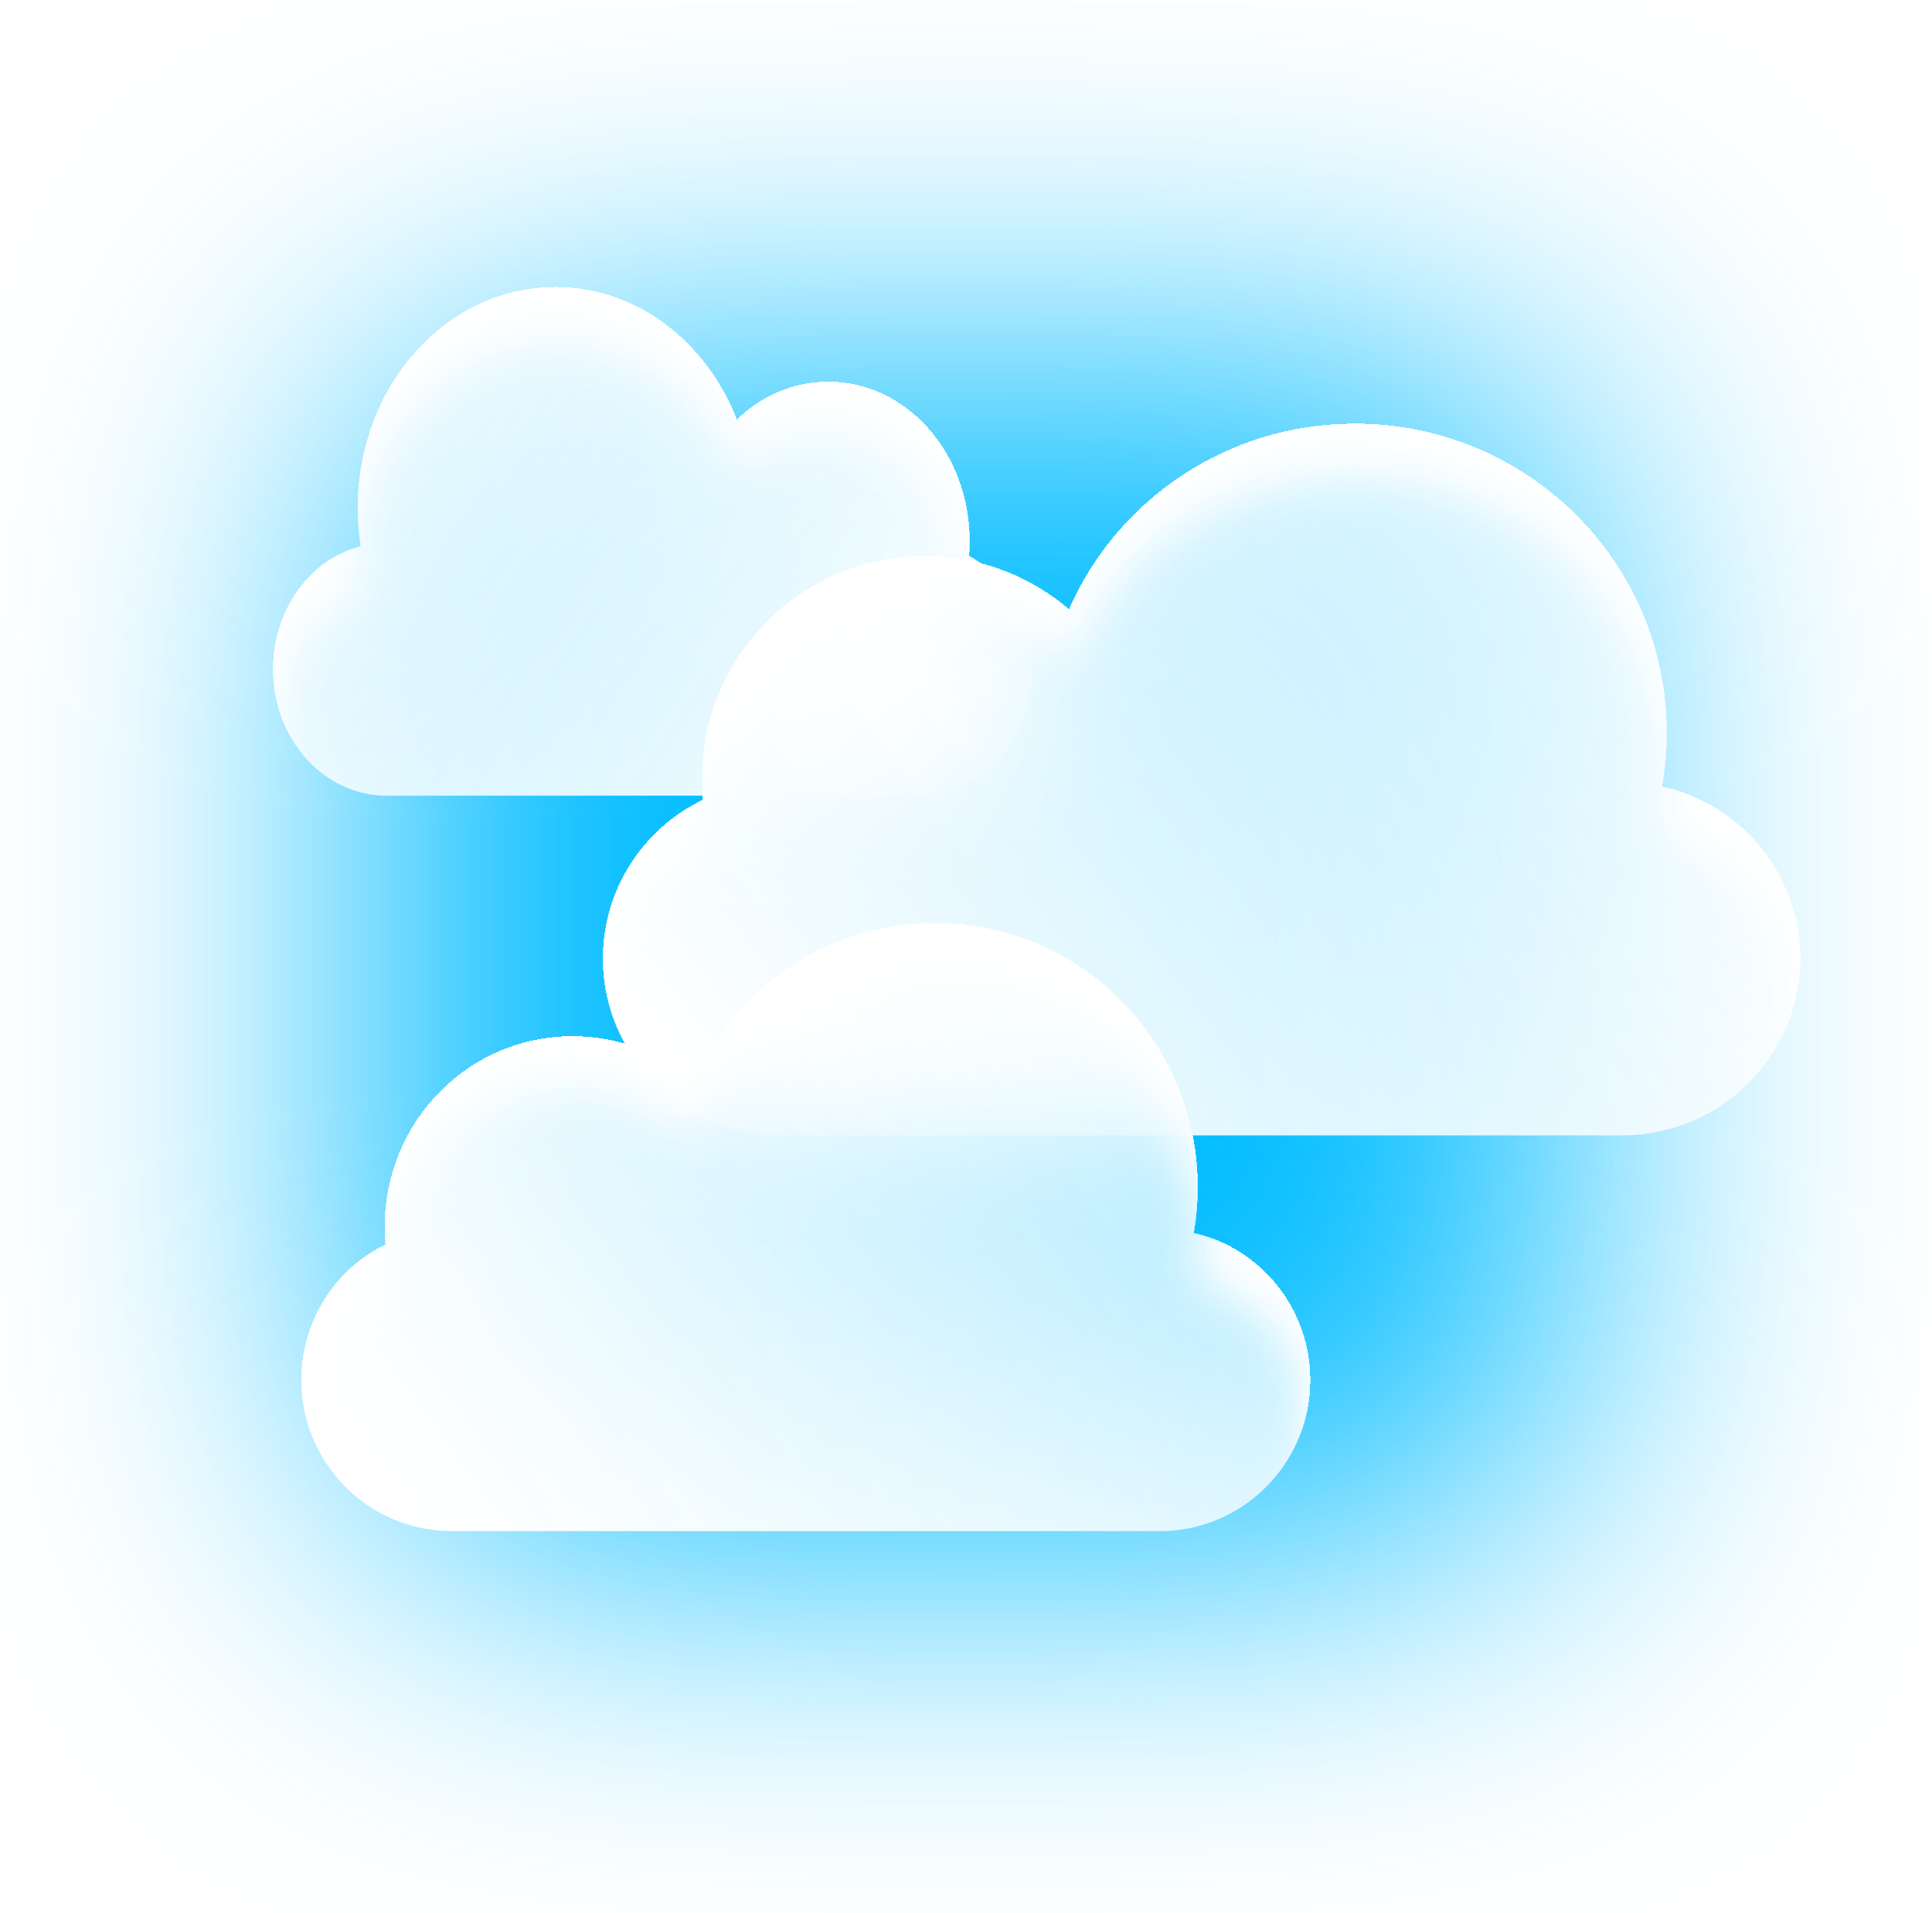
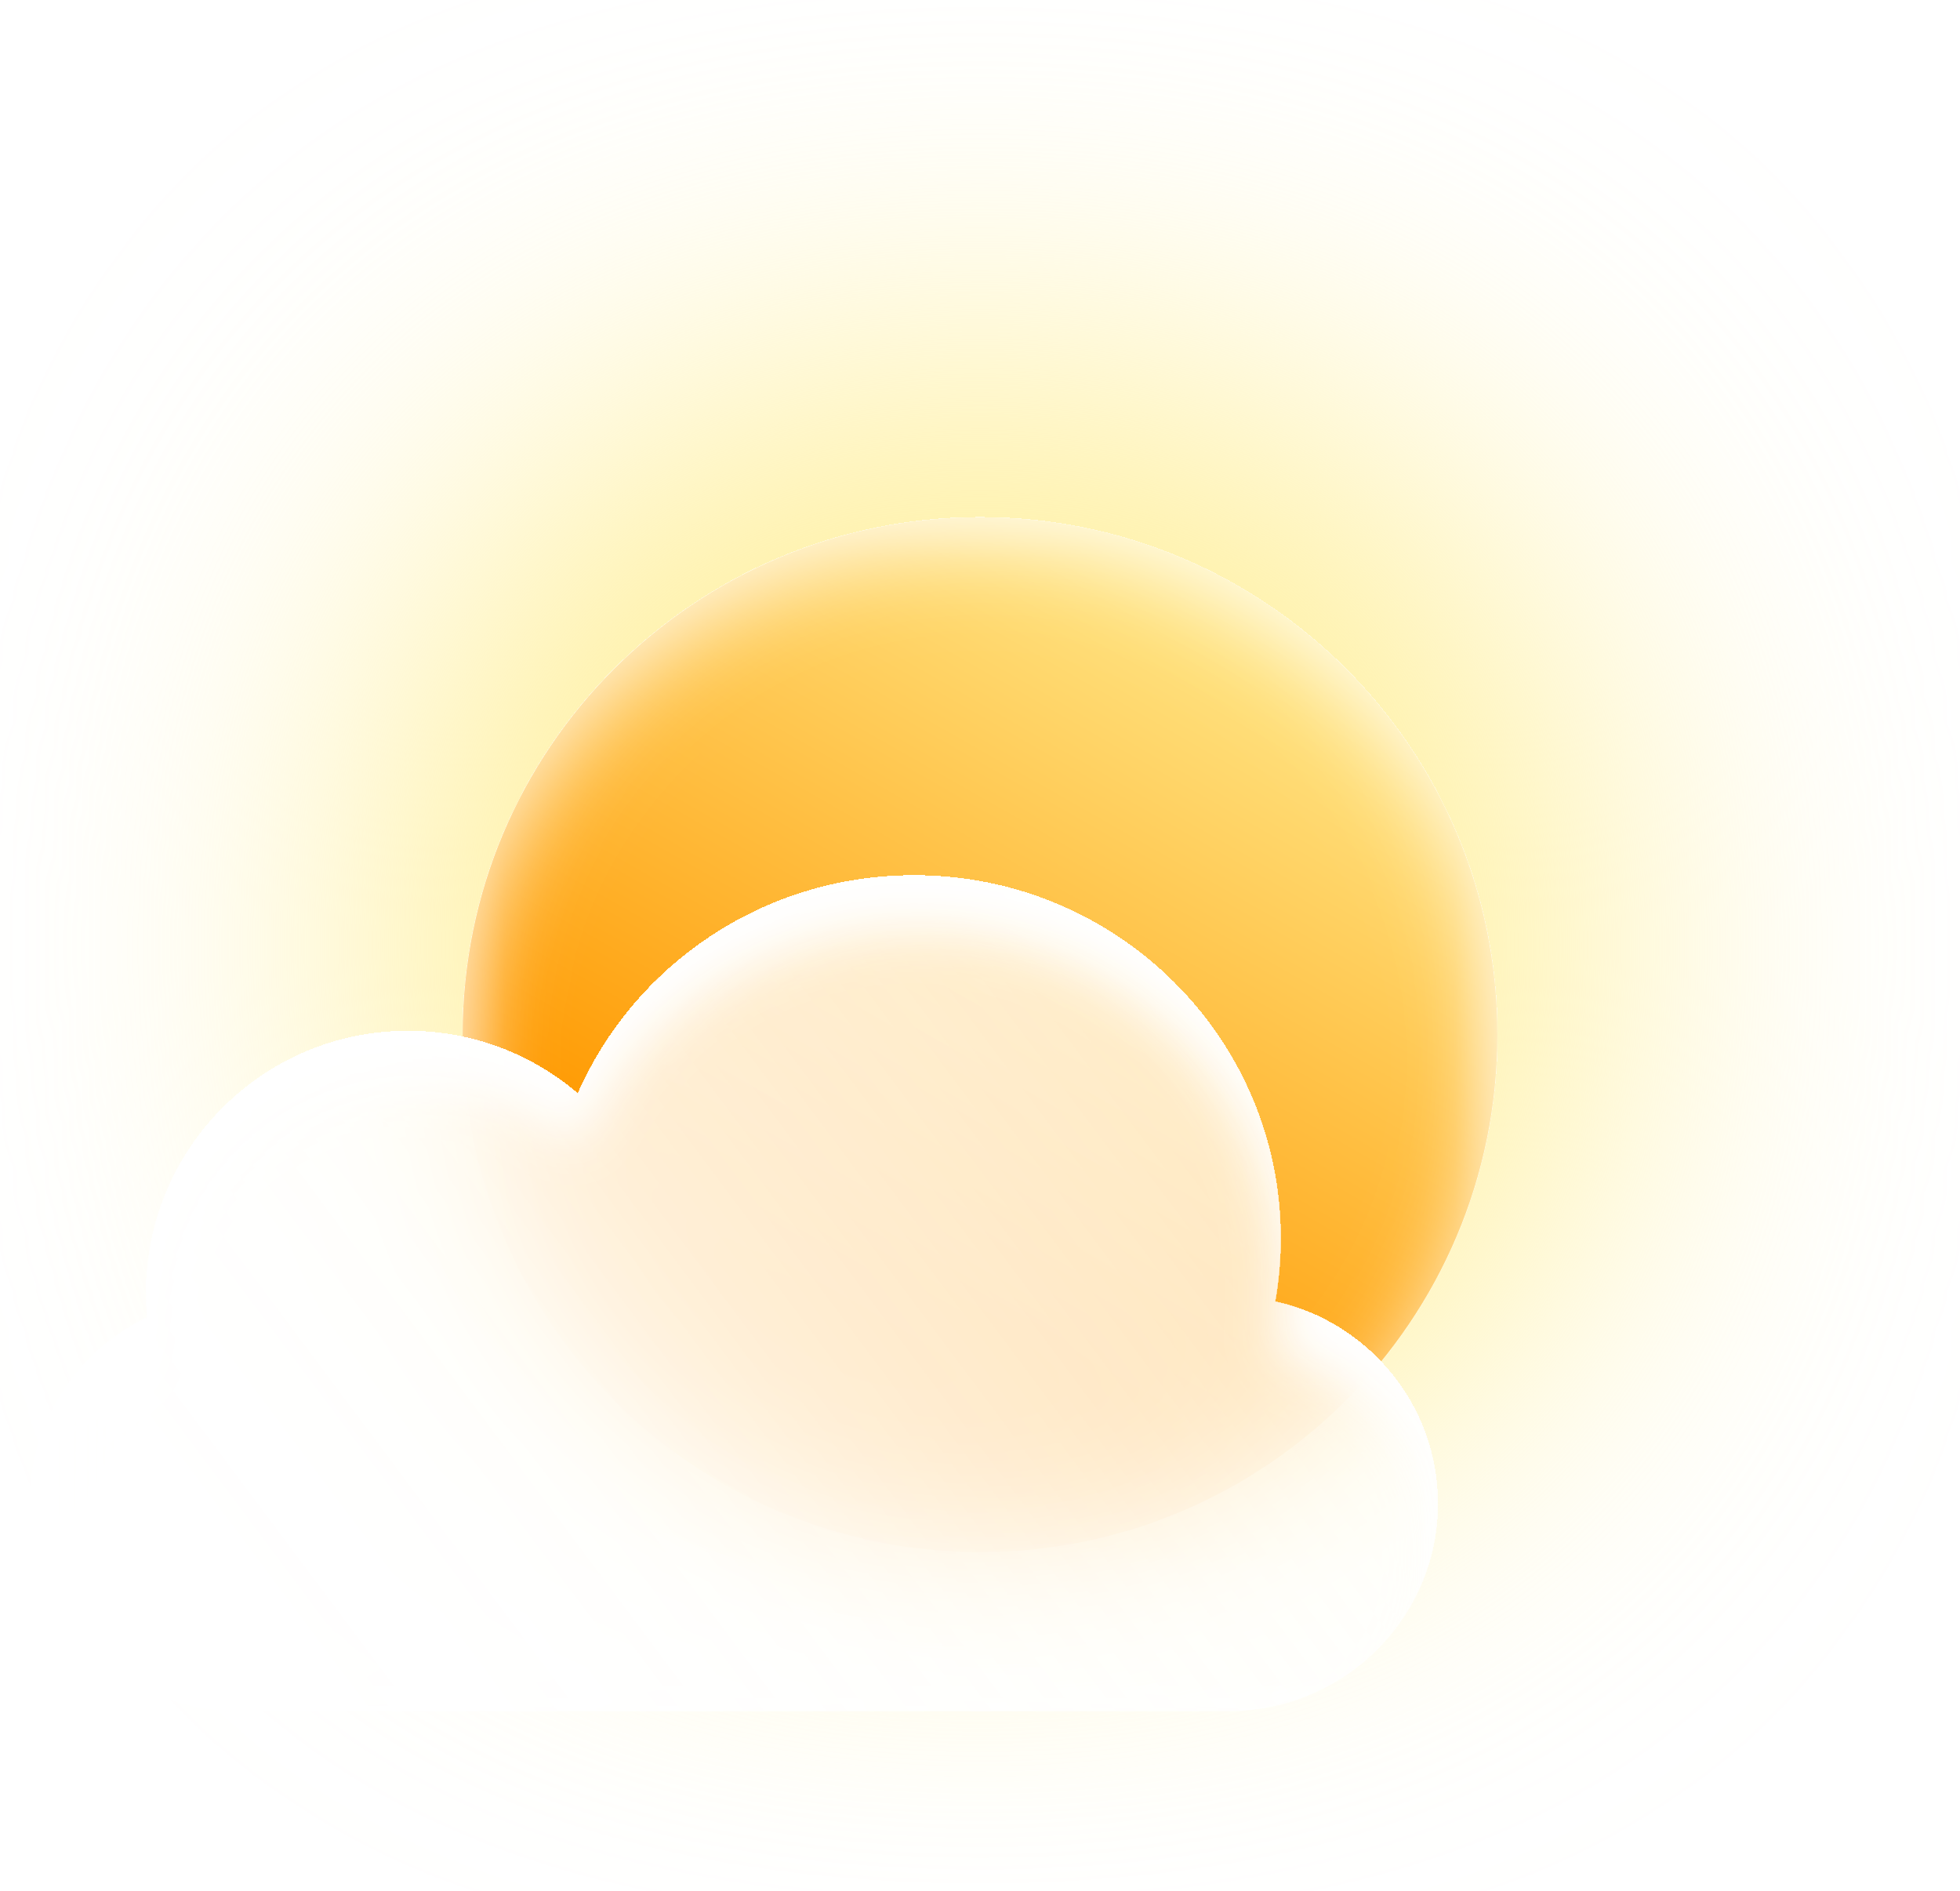
- <svg xmlns="http://www.w3.org/2000/svg" width="410" height="406" viewBox="0 0 410 406" fill="none">
-   <g filter="url(#filter0_f_8_8)">
-     <rect x="78.13" y="78.437" width="253.065" height="249.563" rx="31" fill="#00BCFF" />
+ <svg xmlns="http://www.w3.org/2000/svg" width="394" height="380" viewBox="0 0 394 380" fill="none">
+   <g filter="url(#filter0_f_8_7)">
+     <rect x="77" y="77" width="240" height="226" rx="94" fill="#FFEF9A" />
  </g>
-   <g filter="url(#filter1_b_8_8)">
-     <g filter="url(#filter2_i_8_8)">
-       <path d="M76.593 115.991C76.182 113.355 75.967 110.644 75.967 107.876C75.967 81.987 94.737 61 117.891 61C135.104 61 149.895 72.599 156.351 89.188C161.582 84.138 168.369 81.09 175.786 81.09C192.325 81.09 205.732 96.247 205.732 114.945C205.732 115.986 205.691 117.016 205.609 118.033C213.564 122.39 219.041 131.532 219.041 142.103C219.041 156.897 208.316 168.89 195.085 168.89H81.957C68.726 168.89 58 156.897 58 142.103C58 129.371 65.945 118.714 76.593 115.991Z" fill="url(#paint0_linear_8_8)" />
-     </g>
+   <g filter="url(#filter1_i_8_7)">
+     <path d="M301 208C301 265.438 254.438 312 197 312C139.562 312 93 265.438 93 208C93 150.562 139.562 104 197 104C254.438 104 301 150.562 301 208Z" fill="url(#paint0_linear_8_7)" />
  </g>
-   <g filter="url(#filter3_b_8_8)">
-     <g filter="url(#filter4_i_8_8)">
-       <path d="M352.674 166.964C353.323 163.275 353.661 159.48 353.661 155.607C353.661 119.373 324.056 90 287.537 90C260.388 90 237.061 106.234 226.877 129.451C218.627 122.384 207.922 118.117 196.223 118.117C170.138 118.117 148.992 139.331 148.992 165.5C148.992 166.957 149.057 168.399 149.186 169.823C136.639 175.92 128 188.714 128 203.51C128 224.215 144.917 241 165.785 241H344.215C365.083 241 382 224.215 382 203.51C382 185.691 369.47 170.775 352.674 166.964Z" fill="url(#paint1_linear_8_8)" />
-     </g>
-   </g>
-   <g filter="url(#filter5_b_8_8)">
-     <g filter="url(#filter6_i_8_8)">
-       <path d="M253.292 261.751C253.839 258.599 254.124 255.357 254.124 252.048C254.124 221.094 229.181 196 198.413 196C175.54 196 155.886 209.868 147.306 229.703C140.355 223.666 131.336 220.021 121.479 220.021C99.502 220.021 81.686 238.144 81.686 260.5C81.686 261.745 81.741 262.977 81.849 264.193C71.279 269.402 64 280.332 64 292.972C64 310.661 78.253 325 95.835 325H246.165C263.747 325 278 310.661 278 292.972C278 277.749 267.443 265.006 253.292 261.751Z" fill="url(#paint2_linear_8_8)" />
+   <g filter="url(#filter2_b_8_7)">
+     <g filter="url(#filter3_i_8_7)">
+       <path d="M256.326 261.629C257.049 257.524 257.426 253.302 257.426 248.993C257.426 208.68 224.441 176 183.752 176C153.503 176 127.512 194.061 116.166 219.893C106.974 212.03 95.047 207.283 82.012 207.283C52.949 207.283 29.388 230.885 29.388 260C29.388 261.621 29.462 263.225 29.605 264.809C15.626 271.593 6 285.828 6 302.29C6 325.326 24.848 344 48.099 344H246.901C270.152 344 289 325.326 289 302.29C289 282.464 275.039 265.869 256.326 261.629Z" fill="url(#paint1_linear_8_7)" />
    </g>
  </g>
  <defs>
-     <filter id="filter0_f_8_8" x="0.13" y="0.437" width="409.065" height="405.563" filterUnits="userSpaceOnUse" color-interpolation-filters="sRGB">
+     <filter id="filter0_f_8_7" x="0" y="0" width="394" height="380" filterUnits="userSpaceOnUse" color-interpolation-filters="sRGB">
      <feFlood flood-opacity="0" result="BackgroundImageFix" />
      <feBlend mode="normal" in="SourceGraphic" in2="BackgroundImageFix" result="shape" />
-       <feGaussianBlur stdDeviation="39" result="effect1_foregroundBlur_8_8" />
+       <feGaussianBlur stdDeviation="38.5" result="effect1_foregroundBlur_8_7" />
    </filter>
-     <filter id="filter1_b_8_8" x="31" y="34" width="215.042" height="161.89" filterUnits="userSpaceOnUse" color-interpolation-filters="sRGB">
+     <filter id="filter1_i_8_7" x="93" y="104" width="208" height="213" filterUnits="userSpaceOnUse" color-interpolation-filters="sRGB">
+       <feFlood flood-opacity="0" result="BackgroundImageFix" />
+       <feBlend mode="normal" in="SourceGraphic" in2="BackgroundImageFix" result="shape" />
+       <feColorMatrix in="SourceAlpha" type="matrix" values="0 0 0 0 0 0 0 0 0 0 0 0 0 0 0 0 0 0 127 0" result="hardAlpha" />
+       <feOffset dy="5" />
+       <feGaussianBlur stdDeviation="9" />
+       <feComposite in2="hardAlpha" operator="arithmetic" k2="-1" k3="1" />
+       <feColorMatrix type="matrix" values="0 0 0 0 1 0 0 0 0 1 0 0 0 0 1 0 0 0 0.81 0" />
+       <feBlend mode="normal" in2="shape" result="effect1_innerShadow_8_7" />
+     </filter>
+     <filter id="filter2_b_8_7" x="-21" y="149" width="337" height="222" filterUnits="userSpaceOnUse" color-interpolation-filters="sRGB">
      <feFlood flood-opacity="0" result="BackgroundImageFix" />
      <feGaussianBlur in="BackgroundImage" stdDeviation="13.5" />
-       <feComposite in2="SourceAlpha" operator="in" result="effect1_backgroundBlur_8_8" />
-       <feBlend mode="normal" in="SourceGraphic" in2="effect1_backgroundBlur_8_8" result="shape" />
+       <feComposite in2="SourceAlpha" operator="in" result="effect1_backgroundBlur_8_7" />
+       <feBlend mode="normal" in="SourceGraphic" in2="effect1_backgroundBlur_8_7" result="shape" />
    </filter>
-     <filter id="filter2_i_8_8" x="58" y="61" width="161.042" height="117.89" filterUnits="userSpaceOnUse" color-interpolation-filters="sRGB">
+     <filter id="filter3_i_8_7" x="6" y="176" width="283" height="178" filterUnits="userSpaceOnUse" color-interpolation-filters="sRGB">
      <feFlood flood-opacity="0" result="BackgroundImageFix" />
      <feBlend mode="normal" in="SourceGraphic" in2="BackgroundImageFix" result="shape" />
      <feColorMatrix in="SourceAlpha" type="matrix" values="0 0 0 0 0 0 0 0 0 0 0 0 0 0 0 0 0 0 127 0" result="hardAlpha" />
      <feOffset dy="11" />
      <feGaussianBlur stdDeviation="5" />
      <feComposite in2="hardAlpha" operator="arithmetic" k2="-1" k3="1" />
      <feColorMatrix type="matrix" values="0 0 0 0 1 0 0 0 0 1 0 0 0 0 1 0 0 0 1 0" />
-       <feBlend mode="normal" in2="shape" result="effect1_innerShadow_8_8" />
+       <feBlend mode="normal" in2="shape" result="effect1_innerShadow_8_7" />
    </filter>
-     <filter id="filter3_b_8_8" x="101" y="63" width="308" height="205" filterUnits="userSpaceOnUse" color-interpolation-filters="sRGB">
-       <feFlood flood-opacity="0" result="BackgroundImageFix" />
-       <feGaussianBlur in="BackgroundImage" stdDeviation="13.5" />
-       <feComposite in2="SourceAlpha" operator="in" result="effect1_backgroundBlur_8_8" />
-       <feBlend mode="normal" in="SourceGraphic" in2="effect1_backgroundBlur_8_8" result="shape" />
-     </filter>
-     <filter id="filter4_i_8_8" x="128" y="90" width="254" height="161" filterUnits="userSpaceOnUse" color-interpolation-filters="sRGB">
-       <feFlood flood-opacity="0" result="BackgroundImageFix" />
-       <feBlend mode="normal" in="SourceGraphic" in2="BackgroundImageFix" result="shape" />
-       <feColorMatrix in="SourceAlpha" type="matrix" values="0 0 0 0 0 0 0 0 0 0 0 0 0 0 0 0 0 0 127 0" result="hardAlpha" />
-       <feOffset dy="11" />
-       <feGaussianBlur stdDeviation="5" />
-       <feComposite in2="hardAlpha" operator="arithmetic" k2="-1" k3="1" />
-       <feColorMatrix type="matrix" values="0 0 0 0 1 0 0 0 0 1 0 0 0 0 1 0 0 0 1 0" />
-       <feBlend mode="normal" in2="shape" result="effect1_innerShadow_8_8" />
-     </filter>
-     <filter id="filter5_b_8_8" x="37" y="169" width="268" height="183" filterUnits="userSpaceOnUse" color-interpolation-filters="sRGB">
-       <feFlood flood-opacity="0" result="BackgroundImageFix" />
-       <feGaussianBlur in="BackgroundImage" stdDeviation="13.5" />
-       <feComposite in2="SourceAlpha" operator="in" result="effect1_backgroundBlur_8_8" />
-       <feBlend mode="normal" in="SourceGraphic" in2="effect1_backgroundBlur_8_8" result="shape" />
-     </filter>
-     <filter id="filter6_i_8_8" x="64" y="196" width="214" height="139" filterUnits="userSpaceOnUse" color-interpolation-filters="sRGB">
-       <feFlood flood-opacity="0" result="BackgroundImageFix" />
-       <feBlend mode="normal" in="SourceGraphic" in2="BackgroundImageFix" result="shape" />
-       <feColorMatrix in="SourceAlpha" type="matrix" values="0 0 0 0 0 0 0 0 0 0 0 0 0 0 0 0 0 0 127 0" result="hardAlpha" />
-       <feOffset dy="11" />
-       <feGaussianBlur stdDeviation="5" />
-       <feComposite in2="hardAlpha" operator="arithmetic" k2="-1" k3="1" />
-       <feColorMatrix type="matrix" values="0 0 0 0 1 0 0 0 0 1 0 0 0 0 1 0 0 0 1 0" />
-       <feBlend mode="normal" in2="shape" result="effect1_innerShadow_8_8" />
-     </filter>
-     <linearGradient id="paint0_linear_8_8" x1="208.798" y1="159.257" x2="32.771" y2="42.616" gradientUnits="userSpaceOnUse">
-       <stop stop-color="white" />
-       <stop offset="1" stop-color="white" stop-opacity="0.58" />
+     <linearGradient id="paint0_linear_8_7" x1="181.203" y1="264.608" x2="266.772" y2="114.532" gradientUnits="userSpaceOnUse">
+       <stop stop-color="#FF9900" />
+       <stop offset="1" stop-color="#FFEE94" />
    </linearGradient>
-     <linearGradient id="paint1_linear_8_8" x1="144.155" y1="227.518" x2="400.662" y2="35.974" gradientUnits="userSpaceOnUse">
-       <stop stop-color="white" />
-       <stop offset="1" stop-color="white" stop-opacity="0.58" />
-     </linearGradient>
-     <linearGradient id="paint2_linear_8_8" x1="77.611" y1="313.482" x2="295.864" y2="152.752" gradientUnits="userSpaceOnUse">
+     <linearGradient id="paint1_linear_8_7" x1="24" y1="329" x2="309.5" y2="115.5" gradientUnits="userSpaceOnUse">
      <stop stop-color="white" />
      <stop offset="1" stop-color="white" stop-opacity="0.58" />
    </linearGradient>
  </defs>
</svg>
